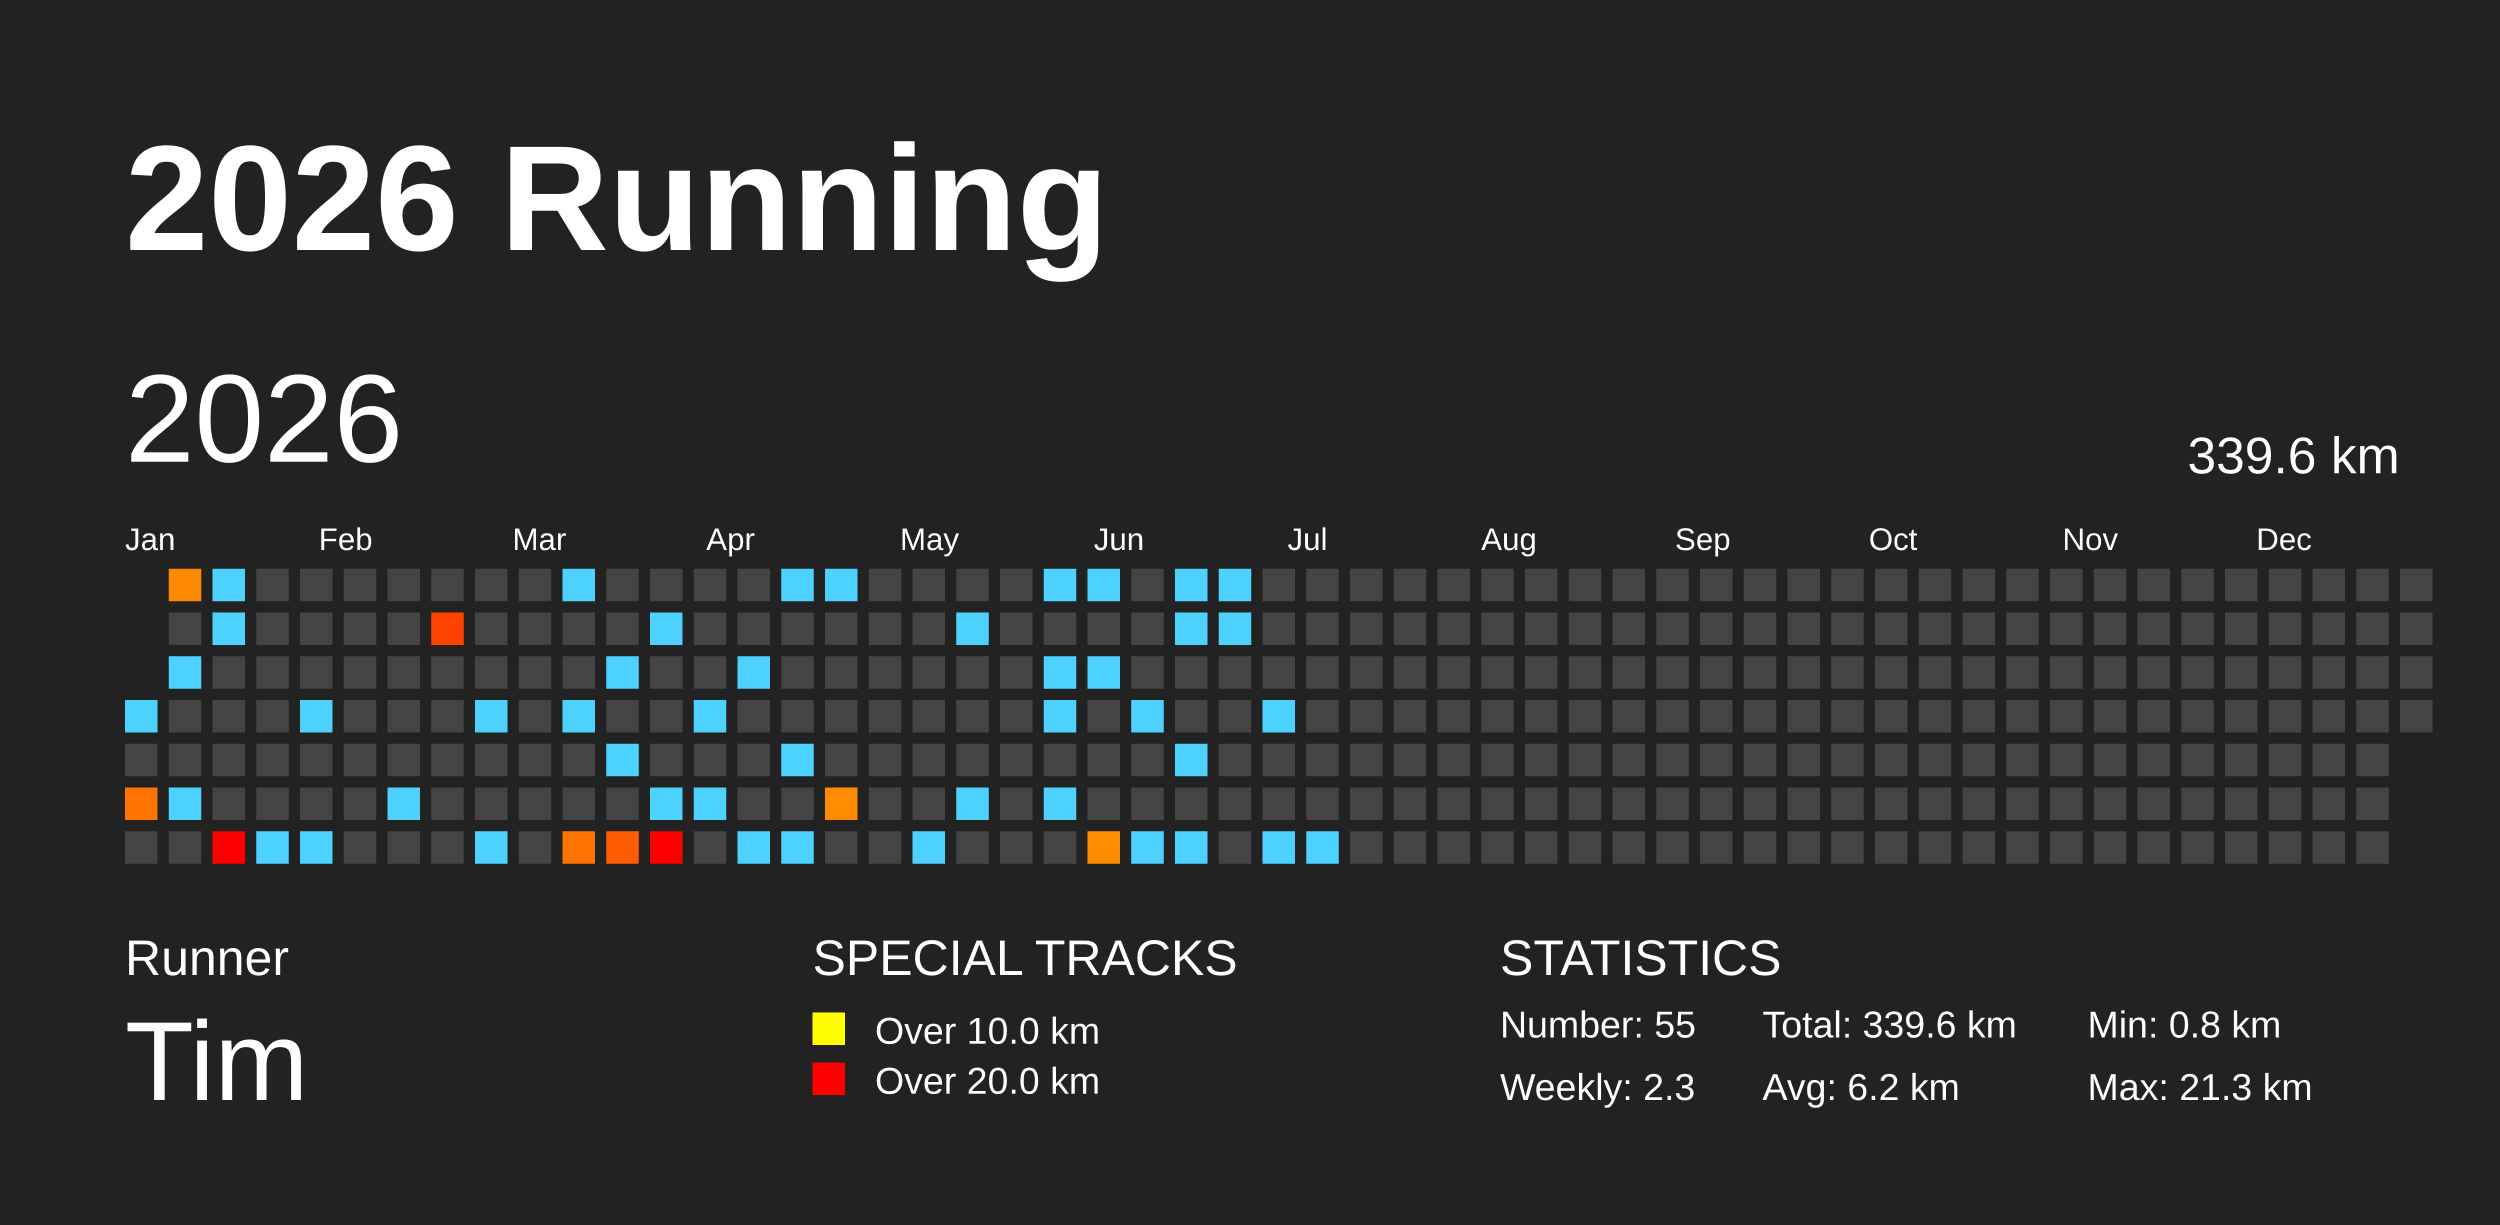
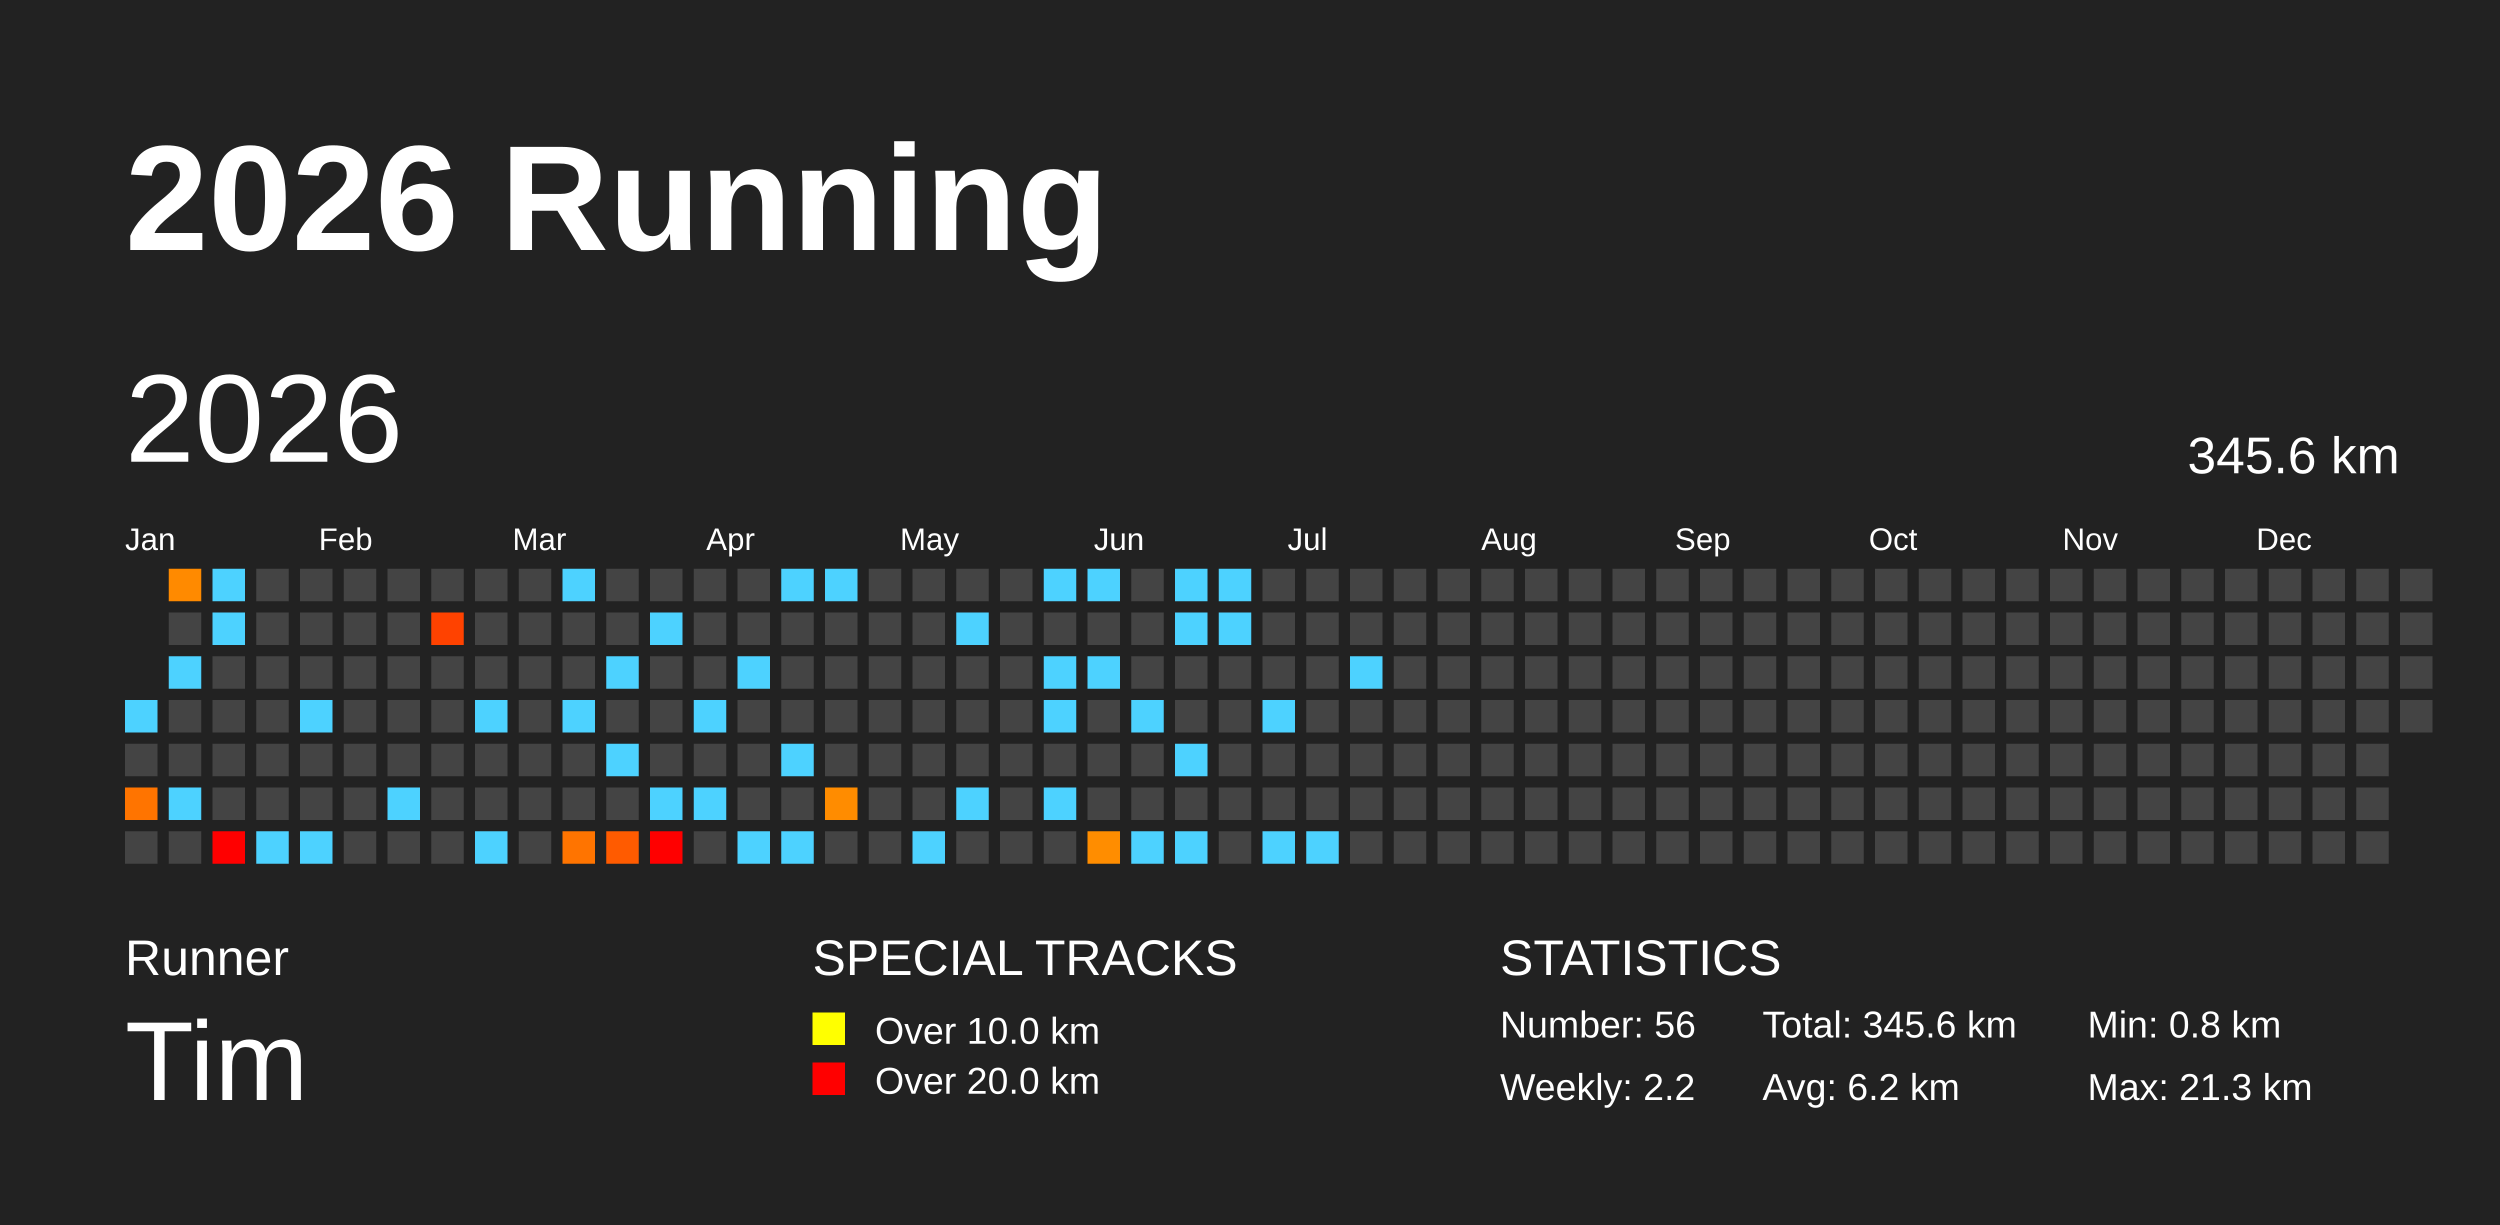
<svg xmlns="http://www.w3.org/2000/svg" baseProfile="full" height="98mm" version="1.1" viewBox="0,0,200,98" width="200mm">
  <defs />
  <rect fill="#222222" height="98" width="200" x="0" y="0" />
  <text fill="#FFFFFF" style="font-size:12px; font-family:Arial; font-weight:bold;" x="10" y="20">2026 Running</text>
  <text fill="#FFFFFF" style="font-size:4px; font-family:Arial" x="10" y="78">Runner</text>
  <text fill="#FFFFFF" style="font-size:9px; font-family:Arial" x="10" y="88">Tim</text>
  <text fill="#FFFFFF" style="font-size:4px; font-family:Arial" x="65" y="78">SPECIAL TRACKS</text>
  <rect fill="yellow" height="2.6" width="2.6" x="65" y="81" />
  <text fill="#FFFFFF" style="font-size:3px; font-family:Arial" x="70" y="83.5">Over 10.0 km</text>
  <rect fill="red" height="2.6" width="2.6" x="65" y="85" />
  <text fill="#FFFFFF" style="font-size:3px; font-family:Arial" x="70" y="87.5">Over 20.0 km</text>
  <text fill="#FFFFFF" style="font-size:4px; font-family:Arial" x="120" y="78">STATISTICS</text>
-   <text fill="#FFFFFF" style="font-size:3px; font-family:Arial" x="120" y="83">Number: 55</text>
-   <text fill="#FFFFFF" style="font-size:3px; font-family:Arial" x="120" y="88">Weekly: 2.3</text>
-   <text fill="#FFFFFF" style="font-size:3px; font-family:Arial" x="141" y="83">Total: 339.6 km</text>
+   <text fill="#FFFFFF" style="font-size:3px; font-family:Arial" x="120" y="83">Number: 56</text>
+   <text fill="#FFFFFF" style="font-size:3px; font-family:Arial" x="120" y="88">Weekly: 2.2</text>
+   <text fill="#FFFFFF" style="font-size:3px; font-family:Arial" x="141" y="83">Total: 345.6 km</text>
  <text fill="#FFFFFF" style="font-size:3px; font-family:Arial" x="141" y="88">Avg: 6.2 km</text>
  <text fill="#FFFFFF" style="font-size:3px; font-family:Arial" x="167" y="83">Min: 0.8 km</text>
  <text fill="#FFFFFF" style="font-size:3px; font-family:Arial" x="167" y="88">Max: 21.3 km</text>
  <text dominant-baseline="hanging" fill="#FFFFFF" style="font-size:10.0px; font-family:Arial;" x="10" y="30">2026</text>
-   <text dominant-baseline="hanging" fill="#FFFFFF" style="font-size:4.125px; font-family:Arial;" x="175" y="35">339.6 km</text>
+   <text dominant-baseline="hanging" fill="#FFFFFF" style="font-size:4.125px; font-family:Arial;" x="175" y="35">345.6 km</text>
  <text fill="#FFFFFF" style="font-size:2.5px; font-family:Arial" x="10.0" y="44">Jan</text>
  <text fill="#FFFFFF" style="font-size:2.5px; font-family:Arial" x="25.5" y="44">Feb</text>
  <text fill="#FFFFFF" style="font-size:2.5px; font-family:Arial" x="41.0" y="44">Mar</text>
  <text fill="#FFFFFF" style="font-size:2.5px; font-family:Arial" x="56.5" y="44">Apr</text>
  <text fill="#FFFFFF" style="font-size:2.5px; font-family:Arial" x="72.0" y="44">May</text>
  <text fill="#FFFFFF" style="font-size:2.5px; font-family:Arial" x="87.5" y="44">Jun</text>
  <text fill="#FFFFFF" style="font-size:2.5px; font-family:Arial" x="103.0" y="44">Jul</text>
  <text fill="#FFFFFF" style="font-size:2.5px; font-family:Arial" x="118.5" y="44">Aug</text>
  <text fill="#FFFFFF" style="font-size:2.5px; font-family:Arial" x="134.0" y="44">Sep</text>
  <text fill="#FFFFFF" style="font-size:2.5px; font-family:Arial" x="149.5" y="44">Oct</text>
  <text fill="#FFFFFF" style="font-size:2.5px; font-family:Arial" x="165.0" y="44">Nov</text>
  <text fill="#FFFFFF" style="font-size:2.5px; font-family:Arial" x="180.5" y="44">Dec</text>
  <rect fill="#4dd2ff" height="2.6" width="2.6" x="10.0" y="56.0" />
  <rect fill="#444444" height="2.6" width="2.6" x="10.0" y="59.5" />
  <rect fill="#ff7400" height="2.6" width="2.6" x="10.0" y="63.0" />
  <rect fill="#444444" height="2.6" width="2.6" x="10.0" y="66.5" />
  <rect fill="#ff8a00" height="2.6" width="2.6" x="13.5" y="45.5" />
  <rect fill="#444444" height="2.6" width="2.6" x="13.5" y="49.0" />
  <rect fill="#4dd2ff" height="2.6" width="2.6" x="13.5" y="52.5" />
  <rect fill="#444444" height="2.6" width="2.6" x="13.5" y="56.0" />
  <rect fill="#444444" height="2.6" width="2.6" x="13.5" y="59.5" />
  <rect fill="#4dd2ff" height="2.6" width="2.6" x="13.5" y="63.0" />
  <rect fill="#444444" height="2.6" width="2.6" x="13.5" y="66.5" />
  <rect fill="#4dd2ff" height="2.6" width="2.6" x="17.0" y="45.5" />
  <rect fill="#4dd2ff" height="2.6" width="2.6" x="17.0" y="49.0" />
  <rect fill="#444444" height="2.6" width="2.6" x="17.0" y="52.5" />
  <rect fill="#444444" height="2.6" width="2.6" x="17.0" y="56.0" />
  <rect fill="#444444" height="2.6" width="2.6" x="17.0" y="59.5" />
  <rect fill="#444444" height="2.6" width="2.6" x="17.0" y="63.0" />
  <rect fill="red" height="2.6" width="2.6" x="17.0" y="66.5" />
  <rect fill="#444444" height="2.6" width="2.6" x="20.5" y="45.5" />
  <rect fill="#444444" height="2.6" width="2.6" x="20.5" y="49.0" />
  <rect fill="#444444" height="2.6" width="2.6" x="20.5" y="52.5" />
  <rect fill="#444444" height="2.6" width="2.6" x="20.5" y="56.0" />
  <rect fill="#444444" height="2.6" width="2.6" x="20.5" y="59.5" />
  <rect fill="#444444" height="2.6" width="2.6" x="20.5" y="63.0" />
  <rect fill="#4dd2ff" height="2.6" width="2.6" x="20.5" y="66.5" />
  <rect fill="#444444" height="2.6" width="2.6" x="24.0" y="45.5" />
  <rect fill="#444444" height="2.6" width="2.6" x="24.0" y="49.0" />
  <rect fill="#444444" height="2.6" width="2.6" x="24.0" y="52.5" />
  <rect fill="#4dd2ff" height="2.6" width="2.6" x="24.0" y="56.0" />
  <rect fill="#444444" height="2.6" width="2.6" x="24.0" y="59.5" />
  <rect fill="#444444" height="2.6" width="2.6" x="24.0" y="63.0" />
  <rect fill="#4dd2ff" height="2.6" width="2.6" x="24.0" y="66.5" />
  <rect fill="#444444" height="2.6" width="2.6" x="27.5" y="45.5" />
  <rect fill="#444444" height="2.6" width="2.6" x="27.5" y="49.0" />
  <rect fill="#444444" height="2.6" width="2.6" x="27.5" y="52.5" />
  <rect fill="#444444" height="2.6" width="2.6" x="27.5" y="56.0" />
  <rect fill="#444444" height="2.6" width="2.6" x="27.5" y="59.5" />
  <rect fill="#444444" height="2.6" width="2.6" x="27.5" y="63.0" />
  <rect fill="#444444" height="2.6" width="2.6" x="27.5" y="66.5" />
  <rect fill="#444444" height="2.6" width="2.6" x="31.0" y="45.5" />
  <rect fill="#444444" height="2.6" width="2.6" x="31.0" y="49.0" />
  <rect fill="#444444" height="2.6" width="2.6" x="31.0" y="52.5" />
  <rect fill="#444444" height="2.6" width="2.6" x="31.0" y="56.0" />
  <rect fill="#444444" height="2.6" width="2.6" x="31.0" y="59.5" />
  <rect fill="#4dd2ff" height="2.6" width="2.6" x="31.0" y="63.0" />
  <rect fill="#444444" height="2.6" width="2.6" x="31.0" y="66.5" />
  <rect fill="#444444" height="2.6" width="2.6" x="34.5" y="45.5" />
  <rect fill="#ff4200" height="2.6" width="2.6" x="34.5" y="49.0" />
  <rect fill="#444444" height="2.6" width="2.6" x="34.5" y="52.5" />
  <rect fill="#444444" height="2.6" width="2.6" x="34.5" y="56.0" />
  <rect fill="#444444" height="2.6" width="2.6" x="34.5" y="59.5" />
  <rect fill="#444444" height="2.6" width="2.6" x="34.5" y="63.0" />
  <rect fill="#444444" height="2.6" width="2.6" x="34.5" y="66.5" />
  <rect fill="#444444" height="2.6" width="2.6" x="38.0" y="45.5" />
  <rect fill="#444444" height="2.6" width="2.6" x="38.0" y="49.0" />
  <rect fill="#444444" height="2.6" width="2.6" x="38.0" y="52.5" />
  <rect fill="#4dd2ff" height="2.6" width="2.6" x="38.0" y="56.0" />
  <rect fill="#444444" height="2.6" width="2.6" x="38.0" y="59.5" />
  <rect fill="#444444" height="2.6" width="2.6" x="38.0" y="63.0" />
  <rect fill="#4dd2ff" height="2.6" width="2.6" x="38.0" y="66.5" />
  <rect fill="#444444" height="2.6" width="2.6" x="41.5" y="45.5" />
  <rect fill="#444444" height="2.6" width="2.6" x="41.5" y="49.0" />
  <rect fill="#444444" height="2.6" width="2.6" x="41.5" y="52.5" />
  <rect fill="#444444" height="2.6" width="2.6" x="41.5" y="56.0" />
  <rect fill="#444444" height="2.6" width="2.6" x="41.5" y="59.5" />
  <rect fill="#444444" height="2.6" width="2.6" x="41.5" y="63.0" />
  <rect fill="#444444" height="2.6" width="2.6" x="41.5" y="66.5" />
  <rect fill="#4dd2ff" height="2.6" width="2.6" x="45.0" y="45.5" />
  <rect fill="#444444" height="2.6" width="2.6" x="45.0" y="49.0" />
  <rect fill="#444444" height="2.6" width="2.6" x="45.0" y="52.5" />
  <rect fill="#4dd2ff" height="2.6" width="2.6" x="45.0" y="56.0" />
  <rect fill="#444444" height="2.6" width="2.6" x="45.0" y="59.5" />
  <rect fill="#444444" height="2.6" width="2.6" x="45.0" y="63.0" />
  <rect fill="#ff7400" height="2.6" width="2.6" x="45.0" y="66.5" />
  <rect fill="#444444" height="2.6" width="2.6" x="48.5" y="45.5" />
  <rect fill="#444444" height="2.6" width="2.6" x="48.5" y="49.0" />
  <rect fill="#4dd2ff" height="2.6" width="2.6" x="48.5" y="52.5" />
  <rect fill="#444444" height="2.6" width="2.6" x="48.5" y="56.0" />
  <rect fill="#4dd2ff" height="2.6" width="2.6" x="48.5" y="59.5" />
  <rect fill="#444444" height="2.6" width="2.6" x="48.5" y="63.0" />
  <rect fill="#ff5b00" height="2.6" width="2.6" x="48.5" y="66.5" />
  <rect fill="#444444" height="2.6" width="2.6" x="52.0" y="45.5" />
  <rect fill="#4dd2ff" height="2.6" width="2.6" x="52.0" y="49.0" />
  <rect fill="#444444" height="2.6" width="2.6" x="52.0" y="52.5" />
  <rect fill="#444444" height="2.6" width="2.6" x="52.0" y="56.0" />
  <rect fill="#444444" height="2.6" width="2.6" x="52.0" y="59.5" />
  <rect fill="#4dd2ff" height="2.6" width="2.6" x="52.0" y="63.0" />
  <rect fill="red" height="2.6" width="2.6" x="52.0" y="66.5" />
  <rect fill="#444444" height="2.6" width="2.6" x="55.5" y="45.5" />
  <rect fill="#444444" height="2.6" width="2.6" x="55.5" y="49.0" />
  <rect fill="#444444" height="2.6" width="2.6" x="55.5" y="52.5" />
  <rect fill="#4dd2ff" height="2.6" width="2.6" x="55.5" y="56.0" />
  <rect fill="#444444" height="2.6" width="2.6" x="55.5" y="59.5" />
  <rect fill="#4dd2ff" height="2.6" width="2.6" x="55.5" y="63.0" />
  <rect fill="#444444" height="2.6" width="2.6" x="55.5" y="66.5" />
  <rect fill="#444444" height="2.6" width="2.6" x="59.0" y="45.5" />
  <rect fill="#444444" height="2.6" width="2.6" x="59.0" y="49.0" />
  <rect fill="#4dd2ff" height="2.6" width="2.6" x="59.0" y="52.5" />
  <rect fill="#444444" height="2.6" width="2.6" x="59.0" y="56.0" />
  <rect fill="#444444" height="2.6" width="2.6" x="59.0" y="59.5" />
  <rect fill="#444444" height="2.6" width="2.6" x="59.0" y="63.0" />
  <rect fill="#4dd2ff" height="2.6" width="2.6" x="59.0" y="66.5" />
  <rect fill="#4dd2ff" height="2.6" width="2.6" x="62.5" y="45.5" />
  <rect fill="#444444" height="2.6" width="2.6" x="62.5" y="49.0" />
  <rect fill="#444444" height="2.6" width="2.6" x="62.5" y="52.5" />
  <rect fill="#444444" height="2.6" width="2.6" x="62.5" y="56.0" />
  <rect fill="#4dd2ff" height="2.6" width="2.6" x="62.5" y="59.5" />
  <rect fill="#444444" height="2.6" width="2.6" x="62.5" y="63.0" />
  <rect fill="#4dd2ff" height="2.6" width="2.6" x="62.5" y="66.5" />
  <rect fill="#4dd2ff" height="2.6" width="2.6" x="66.0" y="45.5" />
  <rect fill="#444444" height="2.6" width="2.6" x="66.0" y="49.0" />
  <rect fill="#444444" height="2.6" width="2.6" x="66.0" y="52.5" />
  <rect fill="#444444" height="2.6" width="2.6" x="66.0" y="56.0" />
  <rect fill="#444444" height="2.6" width="2.6" x="66.0" y="59.5" />
  <rect fill="#ff8c00" height="2.6" width="2.6" x="66.0" y="63.0" />
  <rect fill="#444444" height="2.6" width="2.6" x="66.0" y="66.5" />
  <rect fill="#444444" height="2.6" width="2.6" x="69.5" y="45.5" />
  <rect fill="#444444" height="2.6" width="2.6" x="69.5" y="49.0" />
  <rect fill="#444444" height="2.6" width="2.6" x="69.5" y="52.5" />
  <rect fill="#444444" height="2.6" width="2.6" x="69.5" y="56.0" />
  <rect fill="#444444" height="2.6" width="2.6" x="69.5" y="59.5" />
  <rect fill="#444444" height="2.6" width="2.6" x="69.5" y="63.0" />
  <rect fill="#444444" height="2.6" width="2.6" x="69.5" y="66.5" />
  <rect fill="#444444" height="2.6" width="2.6" x="73.0" y="45.5" />
  <rect fill="#444444" height="2.6" width="2.6" x="73.0" y="49.0" />
  <rect fill="#444444" height="2.6" width="2.6" x="73.0" y="52.5" />
  <rect fill="#444444" height="2.6" width="2.6" x="73.0" y="56.0" />
  <rect fill="#444444" height="2.6" width="2.6" x="73.0" y="59.5" />
  <rect fill="#444444" height="2.6" width="2.6" x="73.0" y="63.0" />
  <rect fill="#4dd2ff" height="2.6" width="2.6" x="73.0" y="66.5" />
  <rect fill="#444444" height="2.6" width="2.6" x="76.5" y="45.5" />
  <rect fill="#4dd2ff" height="2.6" width="2.6" x="76.5" y="49.0" />
  <rect fill="#444444" height="2.6" width="2.6" x="76.5" y="52.5" />
  <rect fill="#444444" height="2.6" width="2.6" x="76.5" y="56.0" />
  <rect fill="#444444" height="2.6" width="2.6" x="76.5" y="59.5" />
  <rect fill="#4dd2ff" height="2.6" width="2.6" x="76.5" y="63.0" />
  <rect fill="#444444" height="2.6" width="2.6" x="76.5" y="66.5" />
  <rect fill="#444444" height="2.6" width="2.6" x="80.0" y="45.5" />
  <rect fill="#444444" height="2.6" width="2.6" x="80.0" y="49.0" />
  <rect fill="#444444" height="2.6" width="2.6" x="80.0" y="52.5" />
  <rect fill="#444444" height="2.6" width="2.6" x="80.0" y="56.0" />
  <rect fill="#444444" height="2.6" width="2.6" x="80.0" y="59.5" />
  <rect fill="#444444" height="2.6" width="2.6" x="80.0" y="63.0" />
  <rect fill="#444444" height="2.6" width="2.6" x="80.0" y="66.5" />
  <rect fill="#4dd2ff" height="2.6" width="2.6" x="83.5" y="45.5" />
  <rect fill="#444444" height="2.6" width="2.6" x="83.5" y="49.0" />
  <rect fill="#4dd2ff" height="2.6" width="2.6" x="83.5" y="52.5" />
  <rect fill="#4dd2ff" height="2.6" width="2.6" x="83.5" y="56.0" />
  <rect fill="#444444" height="2.6" width="2.6" x="83.5" y="59.5" />
  <rect fill="#4dd2ff" height="2.6" width="2.6" x="83.5" y="63.0" />
  <rect fill="#444444" height="2.6" width="2.6" x="83.5" y="66.5" />
  <rect fill="#4dd2ff" height="2.6" width="2.6" x="87.0" y="45.5" />
  <rect fill="#444444" height="2.6" width="2.6" x="87.0" y="49.0" />
  <rect fill="#4dd2ff" height="2.6" width="2.6" x="87.0" y="52.5" />
  <rect fill="#444444" height="2.6" width="2.6" x="87.0" y="56.0" />
  <rect fill="#444444" height="2.6" width="2.6" x="87.0" y="59.5" />
  <rect fill="#444444" height="2.6" width="2.6" x="87.0" y="63.0" />
  <rect fill="#ff8d00" height="2.6" width="2.6" x="87.0" y="66.5" />
  <rect fill="#444444" height="2.6" width="2.6" x="90.5" y="45.5" />
  <rect fill="#444444" height="2.6" width="2.6" x="90.5" y="49.0" />
  <rect fill="#444444" height="2.6" width="2.6" x="90.5" y="52.5" />
  <rect fill="#4dd2ff" height="2.6" width="2.6" x="90.5" y="56.0" />
  <rect fill="#444444" height="2.6" width="2.6" x="90.5" y="59.5" />
  <rect fill="#444444" height="2.6" width="2.6" x="90.5" y="63.0" />
  <rect fill="#4dd2ff" height="2.6" width="2.6" x="90.5" y="66.5" />
  <rect fill="#4dd2ff" height="2.6" width="2.6" x="94.0" y="45.5" />
  <rect fill="#4dd2ff" height="2.6" width="2.6" x="94.0" y="49.0" />
  <rect fill="#444444" height="2.6" width="2.6" x="94.0" y="52.5" />
  <rect fill="#444444" height="2.6" width="2.6" x="94.0" y="56.0" />
  <rect fill="#4dd2ff" height="2.6" width="2.6" x="94.0" y="59.5" />
  <rect fill="#444444" height="2.6" width="2.6" x="94.0" y="63.0" />
  <rect fill="#4dd2ff" height="2.6" width="2.6" x="94.0" y="66.5" />
  <rect fill="#4dd2ff" height="2.6" width="2.6" x="97.5" y="45.5" />
  <rect fill="#4dd2ff" height="2.6" width="2.6" x="97.5" y="49.0" />
  <rect fill="#444444" height="2.6" width="2.6" x="97.5" y="52.5" />
  <rect fill="#444444" height="2.6" width="2.6" x="97.5" y="56.0" />
  <rect fill="#444444" height="2.6" width="2.6" x="97.5" y="59.5" />
  <rect fill="#444444" height="2.6" width="2.6" x="97.5" y="63.0" />
  <rect fill="#444444" height="2.6" width="2.6" x="97.5" y="66.5" />
  <rect fill="#444444" height="2.6" width="2.6" x="101.0" y="45.5" />
  <rect fill="#444444" height="2.6" width="2.6" x="101.0" y="49.0" />
  <rect fill="#444444" height="2.6" width="2.6" x="101.0" y="52.5" />
  <rect fill="#4dd2ff" height="2.6" width="2.6" x="101.0" y="56.0" />
  <rect fill="#444444" height="2.6" width="2.6" x="101.0" y="59.5" />
  <rect fill="#444444" height="2.6" width="2.6" x="101.0" y="63.0" />
  <rect fill="#4dd2ff" height="2.6" width="2.6" x="101.0" y="66.5" />
  <rect fill="#444444" height="2.6" width="2.6" x="104.5" y="45.5" />
  <rect fill="#444444" height="2.6" width="2.6" x="104.5" y="49.0" />
  <rect fill="#444444" height="2.6" width="2.6" x="104.5" y="52.5" />
  <rect fill="#444444" height="2.6" width="2.6" x="104.5" y="56.0" />
  <rect fill="#444444" height="2.6" width="2.6" x="104.5" y="59.5" />
  <rect fill="#444444" height="2.6" width="2.6" x="104.5" y="63.0" />
  <rect fill="#4dd2ff" height="2.6" width="2.6" x="104.5" y="66.5" />
  <rect fill="#444444" height="2.6" width="2.6" x="108.0" y="45.5" />
  <rect fill="#444444" height="2.6" width="2.6" x="108.0" y="49.0" />
-   <rect fill="#444444" height="2.6" width="2.6" x="108.0" y="52.5" />
+   <rect fill="#4dd2ff" height="2.6" width="2.6" x="108.0" y="52.5" />
  <rect fill="#444444" height="2.6" width="2.6" x="108.0" y="56.0" />
  <rect fill="#444444" height="2.6" width="2.6" x="108.0" y="59.5" />
  <rect fill="#444444" height="2.6" width="2.6" x="108.0" y="63.0" />
  <rect fill="#444444" height="2.6" width="2.6" x="108.0" y="66.5" />
  <rect fill="#444444" height="2.6" width="2.6" x="111.5" y="45.5" />
  <rect fill="#444444" height="2.6" width="2.6" x="111.5" y="49.0" />
  <rect fill="#444444" height="2.6" width="2.6" x="111.5" y="52.5" />
  <rect fill="#444444" height="2.6" width="2.6" x="111.5" y="56.0" />
  <rect fill="#444444" height="2.6" width="2.6" x="111.5" y="59.5" />
  <rect fill="#444444" height="2.6" width="2.6" x="111.5" y="63.0" />
  <rect fill="#444444" height="2.6" width="2.6" x="111.5" y="66.5" />
  <rect fill="#444444" height="2.6" width="2.6" x="115.0" y="45.5" />
  <rect fill="#444444" height="2.6" width="2.6" x="115.0" y="49.0" />
  <rect fill="#444444" height="2.6" width="2.6" x="115.0" y="52.5" />
  <rect fill="#444444" height="2.6" width="2.6" x="115.0" y="56.0" />
  <rect fill="#444444" height="2.6" width="2.6" x="115.0" y="59.5" />
  <rect fill="#444444" height="2.6" width="2.6" x="115.0" y="63.0" />
  <rect fill="#444444" height="2.6" width="2.6" x="115.0" y="66.5" />
  <rect fill="#444444" height="2.6" width="2.6" x="118.5" y="45.5" />
  <rect fill="#444444" height="2.6" width="2.6" x="118.5" y="49.0" />
  <rect fill="#444444" height="2.6" width="2.6" x="118.5" y="52.5" />
  <rect fill="#444444" height="2.6" width="2.6" x="118.5" y="56.0" />
  <rect fill="#444444" height="2.6" width="2.6" x="118.5" y="59.5" />
  <rect fill="#444444" height="2.6" width="2.6" x="118.5" y="63.0" />
  <rect fill="#444444" height="2.6" width="2.6" x="118.5" y="66.5" />
  <rect fill="#444444" height="2.6" width="2.6" x="122.0" y="45.5" />
  <rect fill="#444444" height="2.6" width="2.6" x="122.0" y="49.0" />
  <rect fill="#444444" height="2.6" width="2.6" x="122.0" y="52.5" />
  <rect fill="#444444" height="2.6" width="2.6" x="122.0" y="56.0" />
  <rect fill="#444444" height="2.6" width="2.6" x="122.0" y="59.5" />
  <rect fill="#444444" height="2.6" width="2.6" x="122.0" y="63.0" />
  <rect fill="#444444" height="2.6" width="2.6" x="122.0" y="66.5" />
  <rect fill="#444444" height="2.6" width="2.6" x="125.5" y="45.5" />
  <rect fill="#444444" height="2.6" width="2.6" x="125.5" y="49.0" />
  <rect fill="#444444" height="2.6" width="2.6" x="125.5" y="52.5" />
  <rect fill="#444444" height="2.6" width="2.6" x="125.5" y="56.0" />
  <rect fill="#444444" height="2.6" width="2.6" x="125.5" y="59.5" />
  <rect fill="#444444" height="2.6" width="2.6" x="125.5" y="63.0" />
  <rect fill="#444444" height="2.6" width="2.6" x="125.5" y="66.5" />
  <rect fill="#444444" height="2.6" width="2.6" x="129.0" y="45.5" />
  <rect fill="#444444" height="2.6" width="2.6" x="129.0" y="49.0" />
  <rect fill="#444444" height="2.6" width="2.6" x="129.0" y="52.5" />
  <rect fill="#444444" height="2.6" width="2.6" x="129.0" y="56.0" />
  <rect fill="#444444" height="2.6" width="2.6" x="129.0" y="59.5" />
  <rect fill="#444444" height="2.6" width="2.6" x="129.0" y="63.0" />
  <rect fill="#444444" height="2.6" width="2.6" x="129.0" y="66.5" />
  <rect fill="#444444" height="2.6" width="2.6" x="132.5" y="45.5" />
  <rect fill="#444444" height="2.6" width="2.6" x="132.5" y="49.0" />
  <rect fill="#444444" height="2.6" width="2.6" x="132.5" y="52.5" />
  <rect fill="#444444" height="2.6" width="2.6" x="132.5" y="56.0" />
  <rect fill="#444444" height="2.6" width="2.6" x="132.5" y="59.5" />
  <rect fill="#444444" height="2.6" width="2.6" x="132.5" y="63.0" />
  <rect fill="#444444" height="2.6" width="2.6" x="132.5" y="66.5" />
  <rect fill="#444444" height="2.6" width="2.6" x="136.0" y="45.5" />
  <rect fill="#444444" height="2.6" width="2.6" x="136.0" y="49.0" />
  <rect fill="#444444" height="2.6" width="2.6" x="136.0" y="52.5" />
  <rect fill="#444444" height="2.6" width="2.6" x="136.0" y="56.0" />
  <rect fill="#444444" height="2.6" width="2.6" x="136.0" y="59.5" />
  <rect fill="#444444" height="2.6" width="2.6" x="136.0" y="63.0" />
  <rect fill="#444444" height="2.6" width="2.6" x="136.0" y="66.5" />
  <rect fill="#444444" height="2.6" width="2.6" x="139.5" y="45.5" />
  <rect fill="#444444" height="2.6" width="2.6" x="139.5" y="49.0" />
  <rect fill="#444444" height="2.6" width="2.6" x="139.5" y="52.5" />
  <rect fill="#444444" height="2.6" width="2.6" x="139.5" y="56.0" />
  <rect fill="#444444" height="2.6" width="2.6" x="139.5" y="59.5" />
  <rect fill="#444444" height="2.6" width="2.6" x="139.5" y="63.0" />
  <rect fill="#444444" height="2.6" width="2.6" x="139.5" y="66.5" />
  <rect fill="#444444" height="2.6" width="2.6" x="143.0" y="45.5" />
  <rect fill="#444444" height="2.6" width="2.6" x="143.0" y="49.0" />
  <rect fill="#444444" height="2.6" width="2.6" x="143.0" y="52.5" />
  <rect fill="#444444" height="2.6" width="2.6" x="143.0" y="56.0" />
  <rect fill="#444444" height="2.6" width="2.6" x="143.0" y="59.5" />
  <rect fill="#444444" height="2.6" width="2.6" x="143.0" y="63.0" />
  <rect fill="#444444" height="2.6" width="2.6" x="143.0" y="66.5" />
  <rect fill="#444444" height="2.6" width="2.6" x="146.5" y="45.5" />
  <rect fill="#444444" height="2.6" width="2.6" x="146.5" y="49.0" />
  <rect fill="#444444" height="2.6" width="2.6" x="146.5" y="52.5" />
  <rect fill="#444444" height="2.6" width="2.6" x="146.5" y="56.0" />
  <rect fill="#444444" height="2.6" width="2.6" x="146.5" y="59.5" />
  <rect fill="#444444" height="2.6" width="2.6" x="146.5" y="63.0" />
  <rect fill="#444444" height="2.6" width="2.6" x="146.5" y="66.5" />
  <rect fill="#444444" height="2.6" width="2.6" x="150.0" y="45.5" />
  <rect fill="#444444" height="2.6" width="2.6" x="150.0" y="49.0" />
  <rect fill="#444444" height="2.6" width="2.6" x="150.0" y="52.5" />
  <rect fill="#444444" height="2.6" width="2.6" x="150.0" y="56.0" />
  <rect fill="#444444" height="2.6" width="2.6" x="150.0" y="59.5" />
  <rect fill="#444444" height="2.6" width="2.6" x="150.0" y="63.0" />
  <rect fill="#444444" height="2.6" width="2.6" x="150.0" y="66.5" />
  <rect fill="#444444" height="2.6" width="2.6" x="153.5" y="45.5" />
  <rect fill="#444444" height="2.6" width="2.6" x="153.5" y="49.0" />
  <rect fill="#444444" height="2.6" width="2.6" x="153.5" y="52.5" />
  <rect fill="#444444" height="2.6" width="2.6" x="153.5" y="56.0" />
  <rect fill="#444444" height="2.6" width="2.6" x="153.5" y="59.5" />
  <rect fill="#444444" height="2.6" width="2.6" x="153.5" y="63.0" />
  <rect fill="#444444" height="2.6" width="2.6" x="153.5" y="66.5" />
  <rect fill="#444444" height="2.6" width="2.6" x="157.0" y="45.5" />
  <rect fill="#444444" height="2.6" width="2.6" x="157.0" y="49.0" />
  <rect fill="#444444" height="2.6" width="2.6" x="157.0" y="52.5" />
  <rect fill="#444444" height="2.6" width="2.6" x="157.0" y="56.0" />
  <rect fill="#444444" height="2.6" width="2.6" x="157.0" y="59.5" />
  <rect fill="#444444" height="2.6" width="2.6" x="157.0" y="63.0" />
  <rect fill="#444444" height="2.6" width="2.6" x="157.0" y="66.5" />
  <rect fill="#444444" height="2.6" width="2.6" x="160.5" y="45.5" />
  <rect fill="#444444" height="2.6" width="2.6" x="160.5" y="49.0" />
  <rect fill="#444444" height="2.6" width="2.6" x="160.5" y="52.5" />
  <rect fill="#444444" height="2.6" width="2.6" x="160.5" y="56.0" />
  <rect fill="#444444" height="2.6" width="2.6" x="160.5" y="59.5" />
  <rect fill="#444444" height="2.6" width="2.6" x="160.5" y="63.0" />
  <rect fill="#444444" height="2.6" width="2.6" x="160.5" y="66.5" />
  <rect fill="#444444" height="2.6" width="2.6" x="164.0" y="45.5" />
  <rect fill="#444444" height="2.6" width="2.6" x="164.0" y="49.0" />
  <rect fill="#444444" height="2.6" width="2.6" x="164.0" y="52.5" />
  <rect fill="#444444" height="2.6" width="2.6" x="164.0" y="56.0" />
  <rect fill="#444444" height="2.6" width="2.6" x="164.0" y="59.5" />
  <rect fill="#444444" height="2.6" width="2.6" x="164.0" y="63.0" />
  <rect fill="#444444" height="2.6" width="2.6" x="164.0" y="66.5" />
  <rect fill="#444444" height="2.6" width="2.6" x="167.5" y="45.5" />
  <rect fill="#444444" height="2.6" width="2.6" x="167.5" y="49.0" />
  <rect fill="#444444" height="2.6" width="2.6" x="167.5" y="52.5" />
  <rect fill="#444444" height="2.6" width="2.6" x="167.5" y="56.0" />
  <rect fill="#444444" height="2.6" width="2.6" x="167.5" y="59.5" />
  <rect fill="#444444" height="2.6" width="2.6" x="167.5" y="63.0" />
  <rect fill="#444444" height="2.6" width="2.6" x="167.5" y="66.5" />
  <rect fill="#444444" height="2.6" width="2.6" x="171.0" y="45.5" />
  <rect fill="#444444" height="2.6" width="2.6" x="171.0" y="49.0" />
  <rect fill="#444444" height="2.6" width="2.6" x="171.0" y="52.5" />
  <rect fill="#444444" height="2.6" width="2.6" x="171.0" y="56.0" />
  <rect fill="#444444" height="2.6" width="2.6" x="171.0" y="59.5" />
  <rect fill="#444444" height="2.6" width="2.6" x="171.0" y="63.0" />
  <rect fill="#444444" height="2.6" width="2.6" x="171.0" y="66.5" />
  <rect fill="#444444" height="2.6" width="2.6" x="174.5" y="45.5" />
  <rect fill="#444444" height="2.6" width="2.6" x="174.5" y="49.0" />
  <rect fill="#444444" height="2.6" width="2.6" x="174.5" y="52.5" />
  <rect fill="#444444" height="2.6" width="2.6" x="174.5" y="56.0" />
  <rect fill="#444444" height="2.6" width="2.6" x="174.5" y="59.5" />
  <rect fill="#444444" height="2.6" width="2.6" x="174.5" y="63.0" />
  <rect fill="#444444" height="2.6" width="2.6" x="174.5" y="66.5" />
  <rect fill="#444444" height="2.6" width="2.6" x="178.0" y="45.5" />
  <rect fill="#444444" height="2.6" width="2.6" x="178.0" y="49.0" />
  <rect fill="#444444" height="2.6" width="2.6" x="178.0" y="52.5" />
  <rect fill="#444444" height="2.6" width="2.6" x="178.0" y="56.0" />
  <rect fill="#444444" height="2.6" width="2.6" x="178.0" y="59.5" />
  <rect fill="#444444" height="2.6" width="2.6" x="178.0" y="63.0" />
  <rect fill="#444444" height="2.6" width="2.6" x="178.0" y="66.5" />
  <rect fill="#444444" height="2.6" width="2.6" x="181.5" y="45.5" />
  <rect fill="#444444" height="2.6" width="2.6" x="181.5" y="49.0" />
  <rect fill="#444444" height="2.6" width="2.6" x="181.5" y="52.5" />
  <rect fill="#444444" height="2.6" width="2.6" x="181.5" y="56.0" />
  <rect fill="#444444" height="2.6" width="2.6" x="181.5" y="59.5" />
  <rect fill="#444444" height="2.6" width="2.6" x="181.5" y="63.0" />
  <rect fill="#444444" height="2.6" width="2.6" x="181.5" y="66.5" />
  <rect fill="#444444" height="2.6" width="2.6" x="185.0" y="45.5" />
  <rect fill="#444444" height="2.6" width="2.6" x="185.0" y="49.0" />
  <rect fill="#444444" height="2.6" width="2.6" x="185.0" y="52.5" />
  <rect fill="#444444" height="2.6" width="2.6" x="185.0" y="56.0" />
  <rect fill="#444444" height="2.6" width="2.6" x="185.0" y="59.5" />
  <rect fill="#444444" height="2.6" width="2.6" x="185.0" y="63.0" />
  <rect fill="#444444" height="2.6" width="2.6" x="185.0" y="66.5" />
  <rect fill="#444444" height="2.6" width="2.6" x="188.5" y="45.5" />
  <rect fill="#444444" height="2.6" width="2.6" x="188.5" y="49.0" />
  <rect fill="#444444" height="2.6" width="2.6" x="188.5" y="52.5" />
  <rect fill="#444444" height="2.6" width="2.6" x="188.5" y="56.0" />
  <rect fill="#444444" height="2.6" width="2.6" x="188.5" y="59.5" />
  <rect fill="#444444" height="2.6" width="2.6" x="188.5" y="63.0" />
  <rect fill="#444444" height="2.6" width="2.6" x="188.5" y="66.5" />
  <rect fill="#444444" height="2.6" width="2.6" x="192.0" y="45.5" />
  <rect fill="#444444" height="2.6" width="2.6" x="192.0" y="49.0" />
  <rect fill="#444444" height="2.6" width="2.6" x="192.0" y="52.5" />
  <rect fill="#444444" height="2.6" width="2.6" x="192.0" y="56.0" />
</svg>
